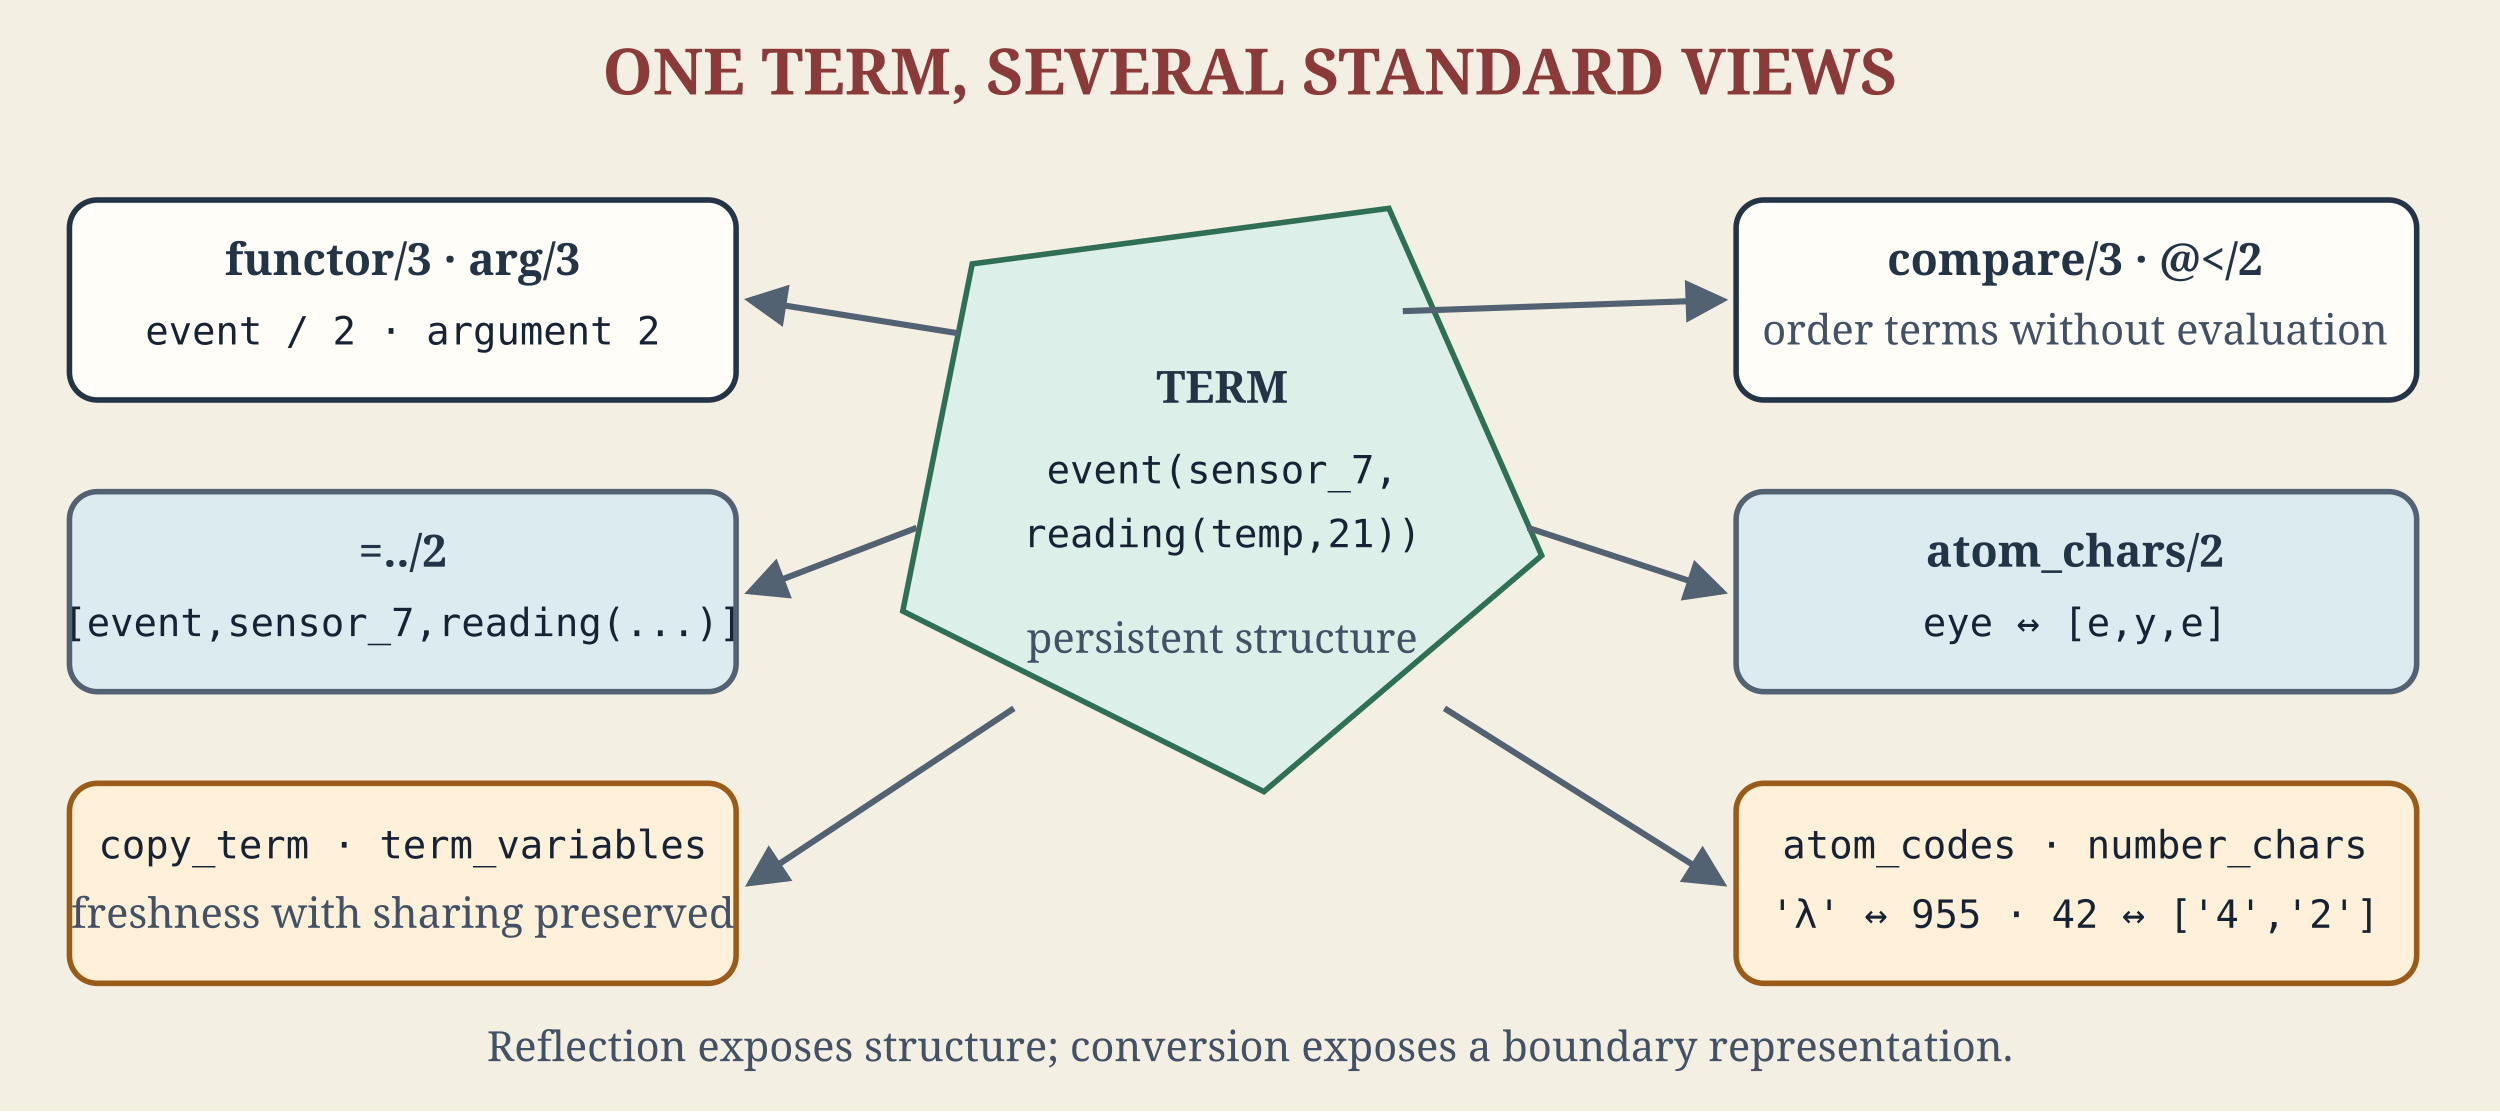
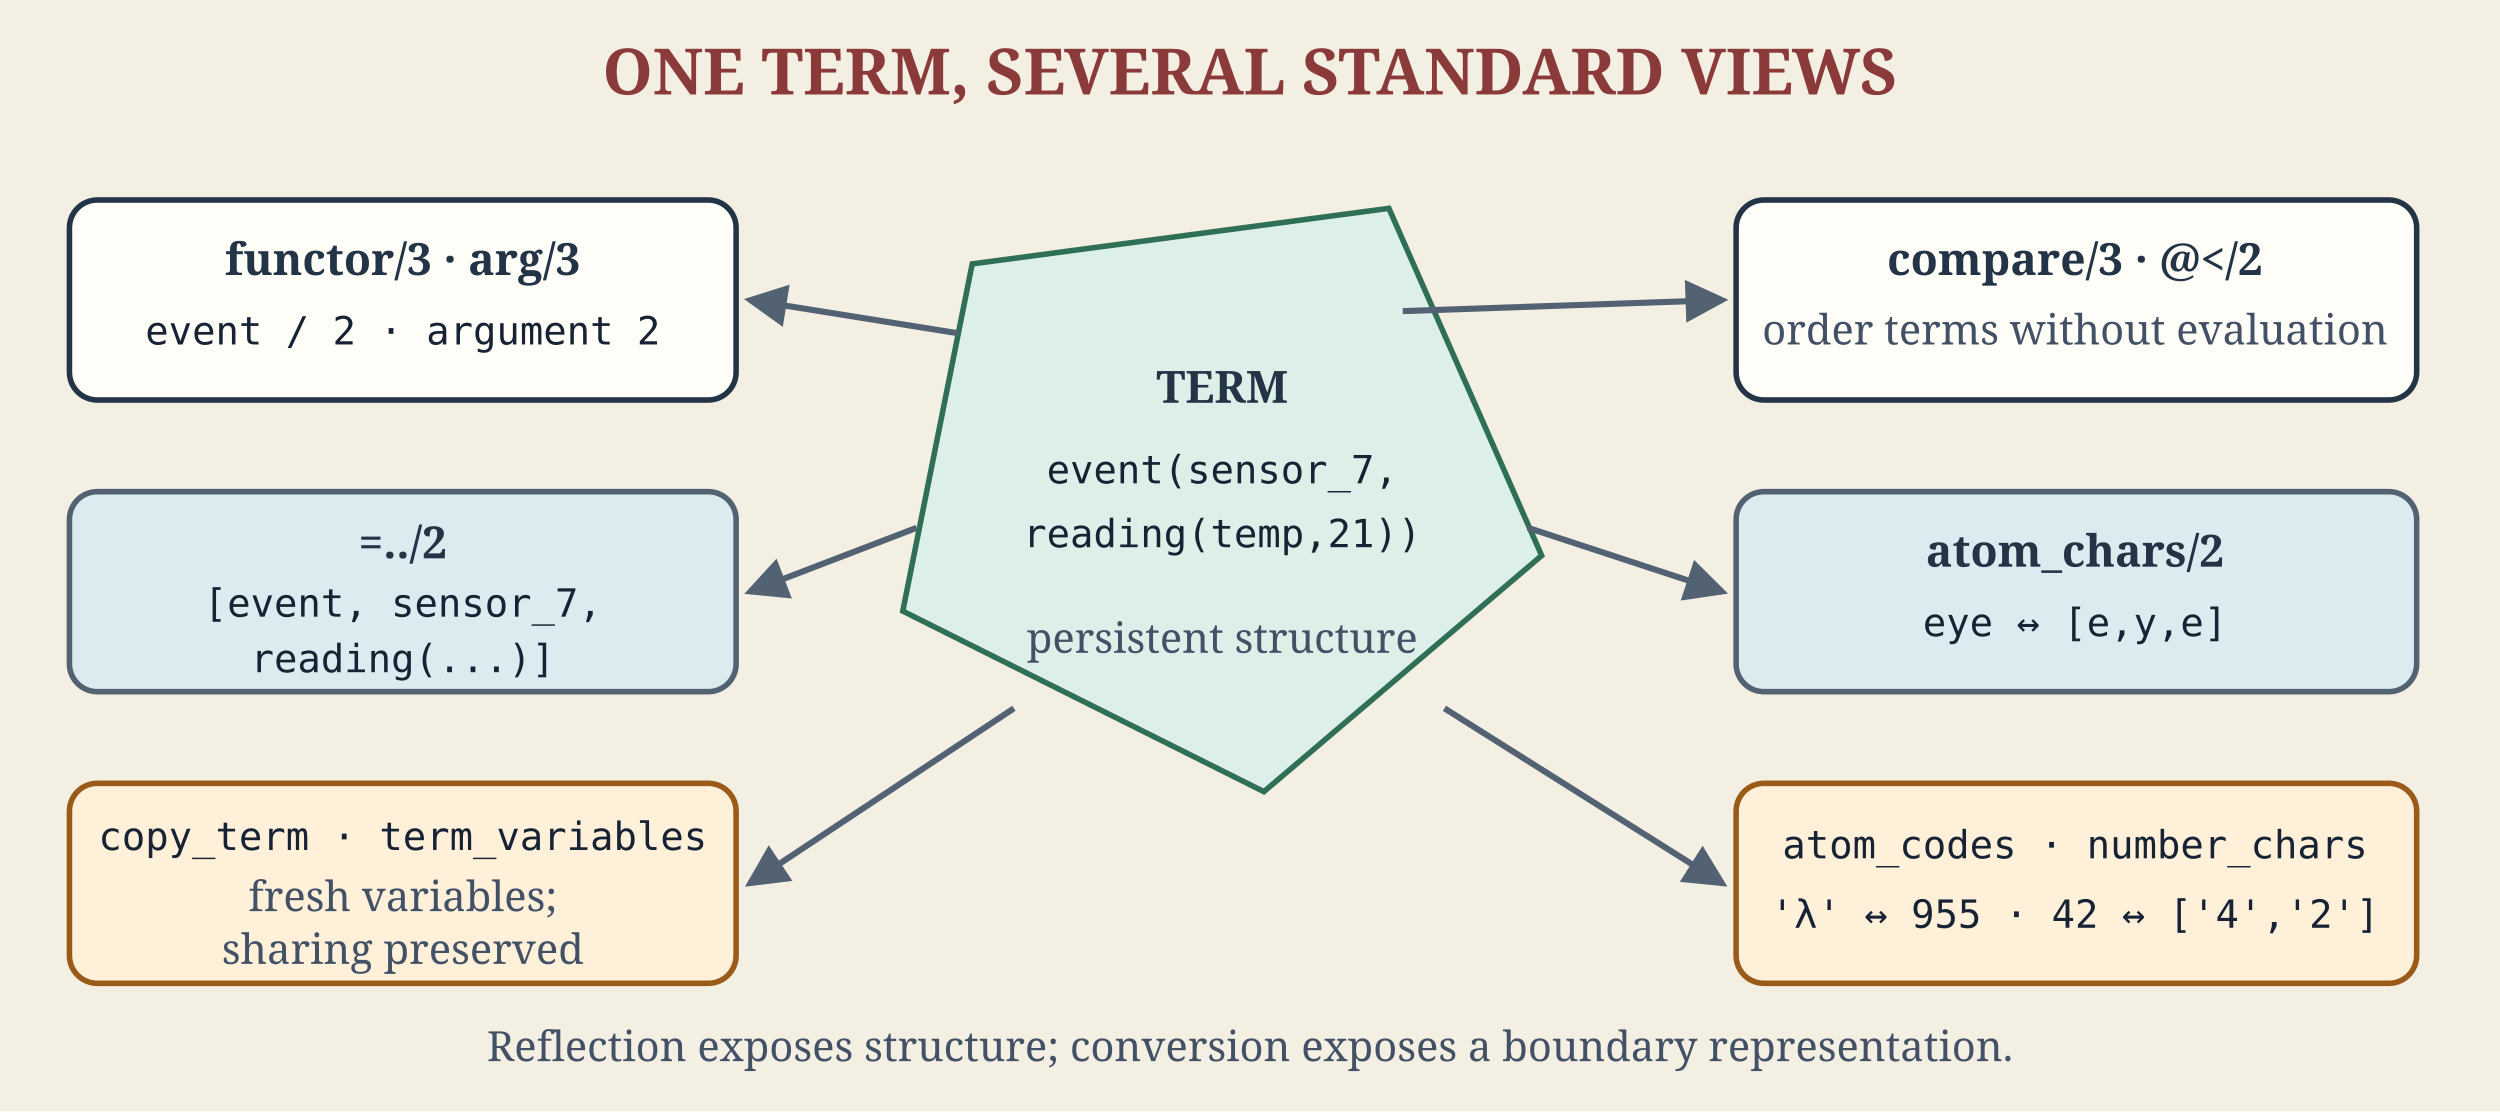
<svg xmlns="http://www.w3.org/2000/svg" width="900" height="400" viewBox="0 0 900 400" role="img" aria-labelledby="title desc">
  <defs>
    <style>
      .bg{fill:#f4efe3}.term{fill:#dcefe8;stroke:#2f6f55;stroke-width:2}.card{fill:#fffdf7;stroke:#243447;stroke-width:2}
      .blue{fill:#dcebf0;stroke:#526273;stroke-width:2}.gold{fill:#fff0d9;stroke:#9a5b18;stroke-width:2}
      .title{fill:#8b3a3a;font:bold 23px Georgia,serif}.label{fill:#243447;font:bold 16px Georgia,serif}
      .code{fill:#172334;font:14px ui-monospace,SFMono-Regular,Consolas,monospace}.prose{fill:#435166;font:15px Georgia,serif}
      .ray{fill:none;stroke:#526273;stroke-width:2.2}
    </style>
    <marker id="a" markerWidth="7" markerHeight="7" refX="6" refY="3.5" orient="auto">
      <path d="M0 0L7 3.5L0 7Z" fill="#526273" />
    </marker>
  </defs>
  <rect width="900" height="400" class="bg" />
  <text class="title" x="450" y="34" text-anchor="middle">ONE TERM, SEVERAL STANDARD VIEWS</text>
  <polygon class="term" points="350,95 500,75 555,200 455,285 325,220" />
  <text class="label" x="440" y="145" text-anchor="middle">TERM</text>
  <text class="code" x="440" y="174" text-anchor="middle">event(sensor_7,</text>
  <text class="code" x="440" y="197" text-anchor="middle">reading(temp,21))</text>
  <text class="prose" x="440" y="235" text-anchor="middle">persistent structure</text>
  <rect class="card" x="25" y="72" width="240" height="72" rx="10" />
  <text class="label" x="145" y="99" text-anchor="middle">functor/3 · arg/3</text>
  <text class="code" x="145" y="124" text-anchor="middle">event / 2 · argument 2</text>
  <rect class="blue" x="25" y="177" width="240" height="72" rx="10" />
-   <text class="label" x="145" y="204" text-anchor="middle">=../2</text>
-   <text class="code" x="145" y="229" text-anchor="middle">[event,sensor_7,reading(...)]</text>
+   <text class="label" x="145" y="201" text-anchor="middle">=../2</text>
+   <text class="code" x="145" y="222" text-anchor="middle">[event, sensor_7,</text>
+   <text class="code" x="145" y="242" text-anchor="middle">reading(...)]</text>
  <rect class="gold" x="25" y="282" width="240" height="72" rx="10" />
-   <text class="code" x="145" y="309" text-anchor="middle">copy_term · term_variables</text>
-   <text class="prose" x="145" y="334" text-anchor="middle">freshness with sharing preserved</text>
+   <text class="code" x="145" y="306" text-anchor="middle">copy_term · term_variables</text>
+   <text class="prose" x="145" y="328" text-anchor="middle">fresh variables;</text>
+   <text class="prose" x="145" y="347" text-anchor="middle">sharing preserved</text>
  <rect class="card" x="625" y="72" width="245" height="72" rx="10" />
  <text class="label" x="747" y="99" text-anchor="middle">compare/3 · @&lt;/2</text>
  <text class="prose" x="747" y="124" text-anchor="middle">order terms without evaluation</text>
  <rect class="blue" x="625" y="177" width="245" height="72" rx="10" />
  <text class="label" x="747" y="204" text-anchor="middle">atom_chars/2</text>
  <text class="code" x="747" y="229" text-anchor="middle">eye ↔ [e,y,e]</text>
  <rect class="gold" x="625" y="282" width="245" height="72" rx="10" />
  <text class="code" x="747" y="309" text-anchor="middle">atom_codes · number_chars</text>
  <text class="code" x="747" y="334" text-anchor="middle">'λ' ↔ 955 · 42 ↔ ['4','2']</text>
  <path class="ray" marker-end="url(#a)" d="M345 120L270 108" />
  <path class="ray" marker-end="url(#a)" d="M330 190L270 213" />
  <path class="ray" marker-end="url(#a)" d="M365 255L270 318" />
  <path class="ray" marker-end="url(#a)" d="M505 112L620 108" />
  <path class="ray" marker-end="url(#a)" d="M550 190L620 213" />
  <path class="ray" marker-end="url(#a)" d="M520 255L620 318" />
  <text class="prose" x="450" y="382" text-anchor="middle">Reflection exposes structure; conversion exposes a boundary representation.</text>
</svg>
